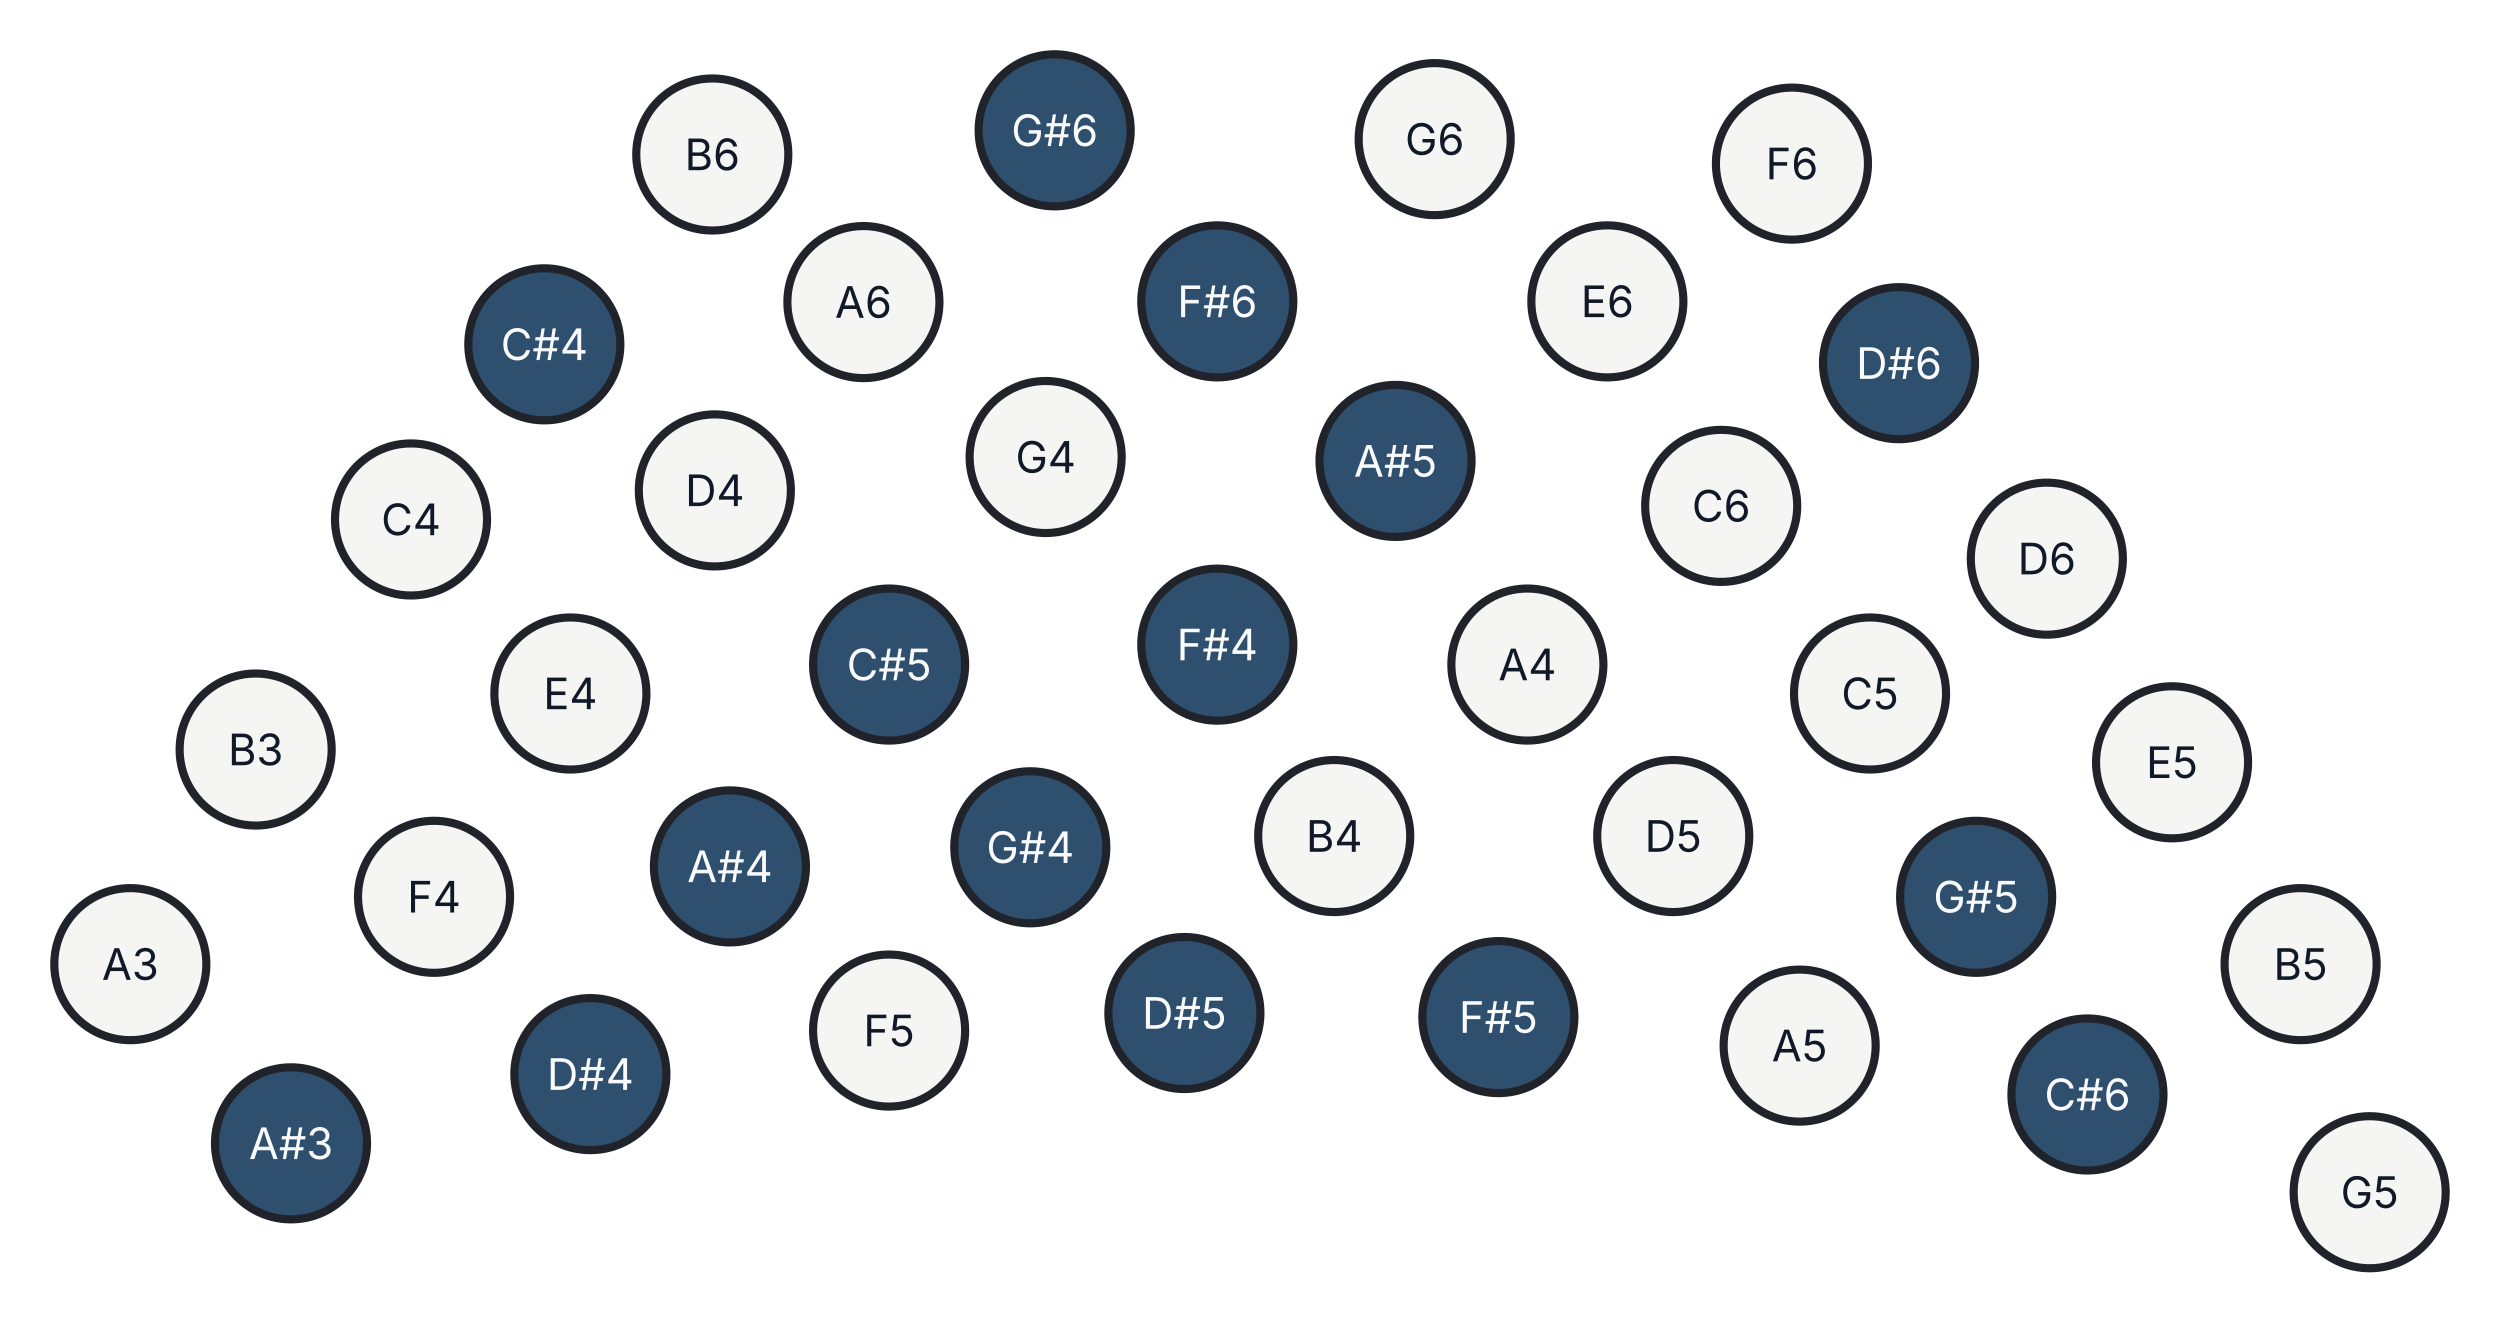
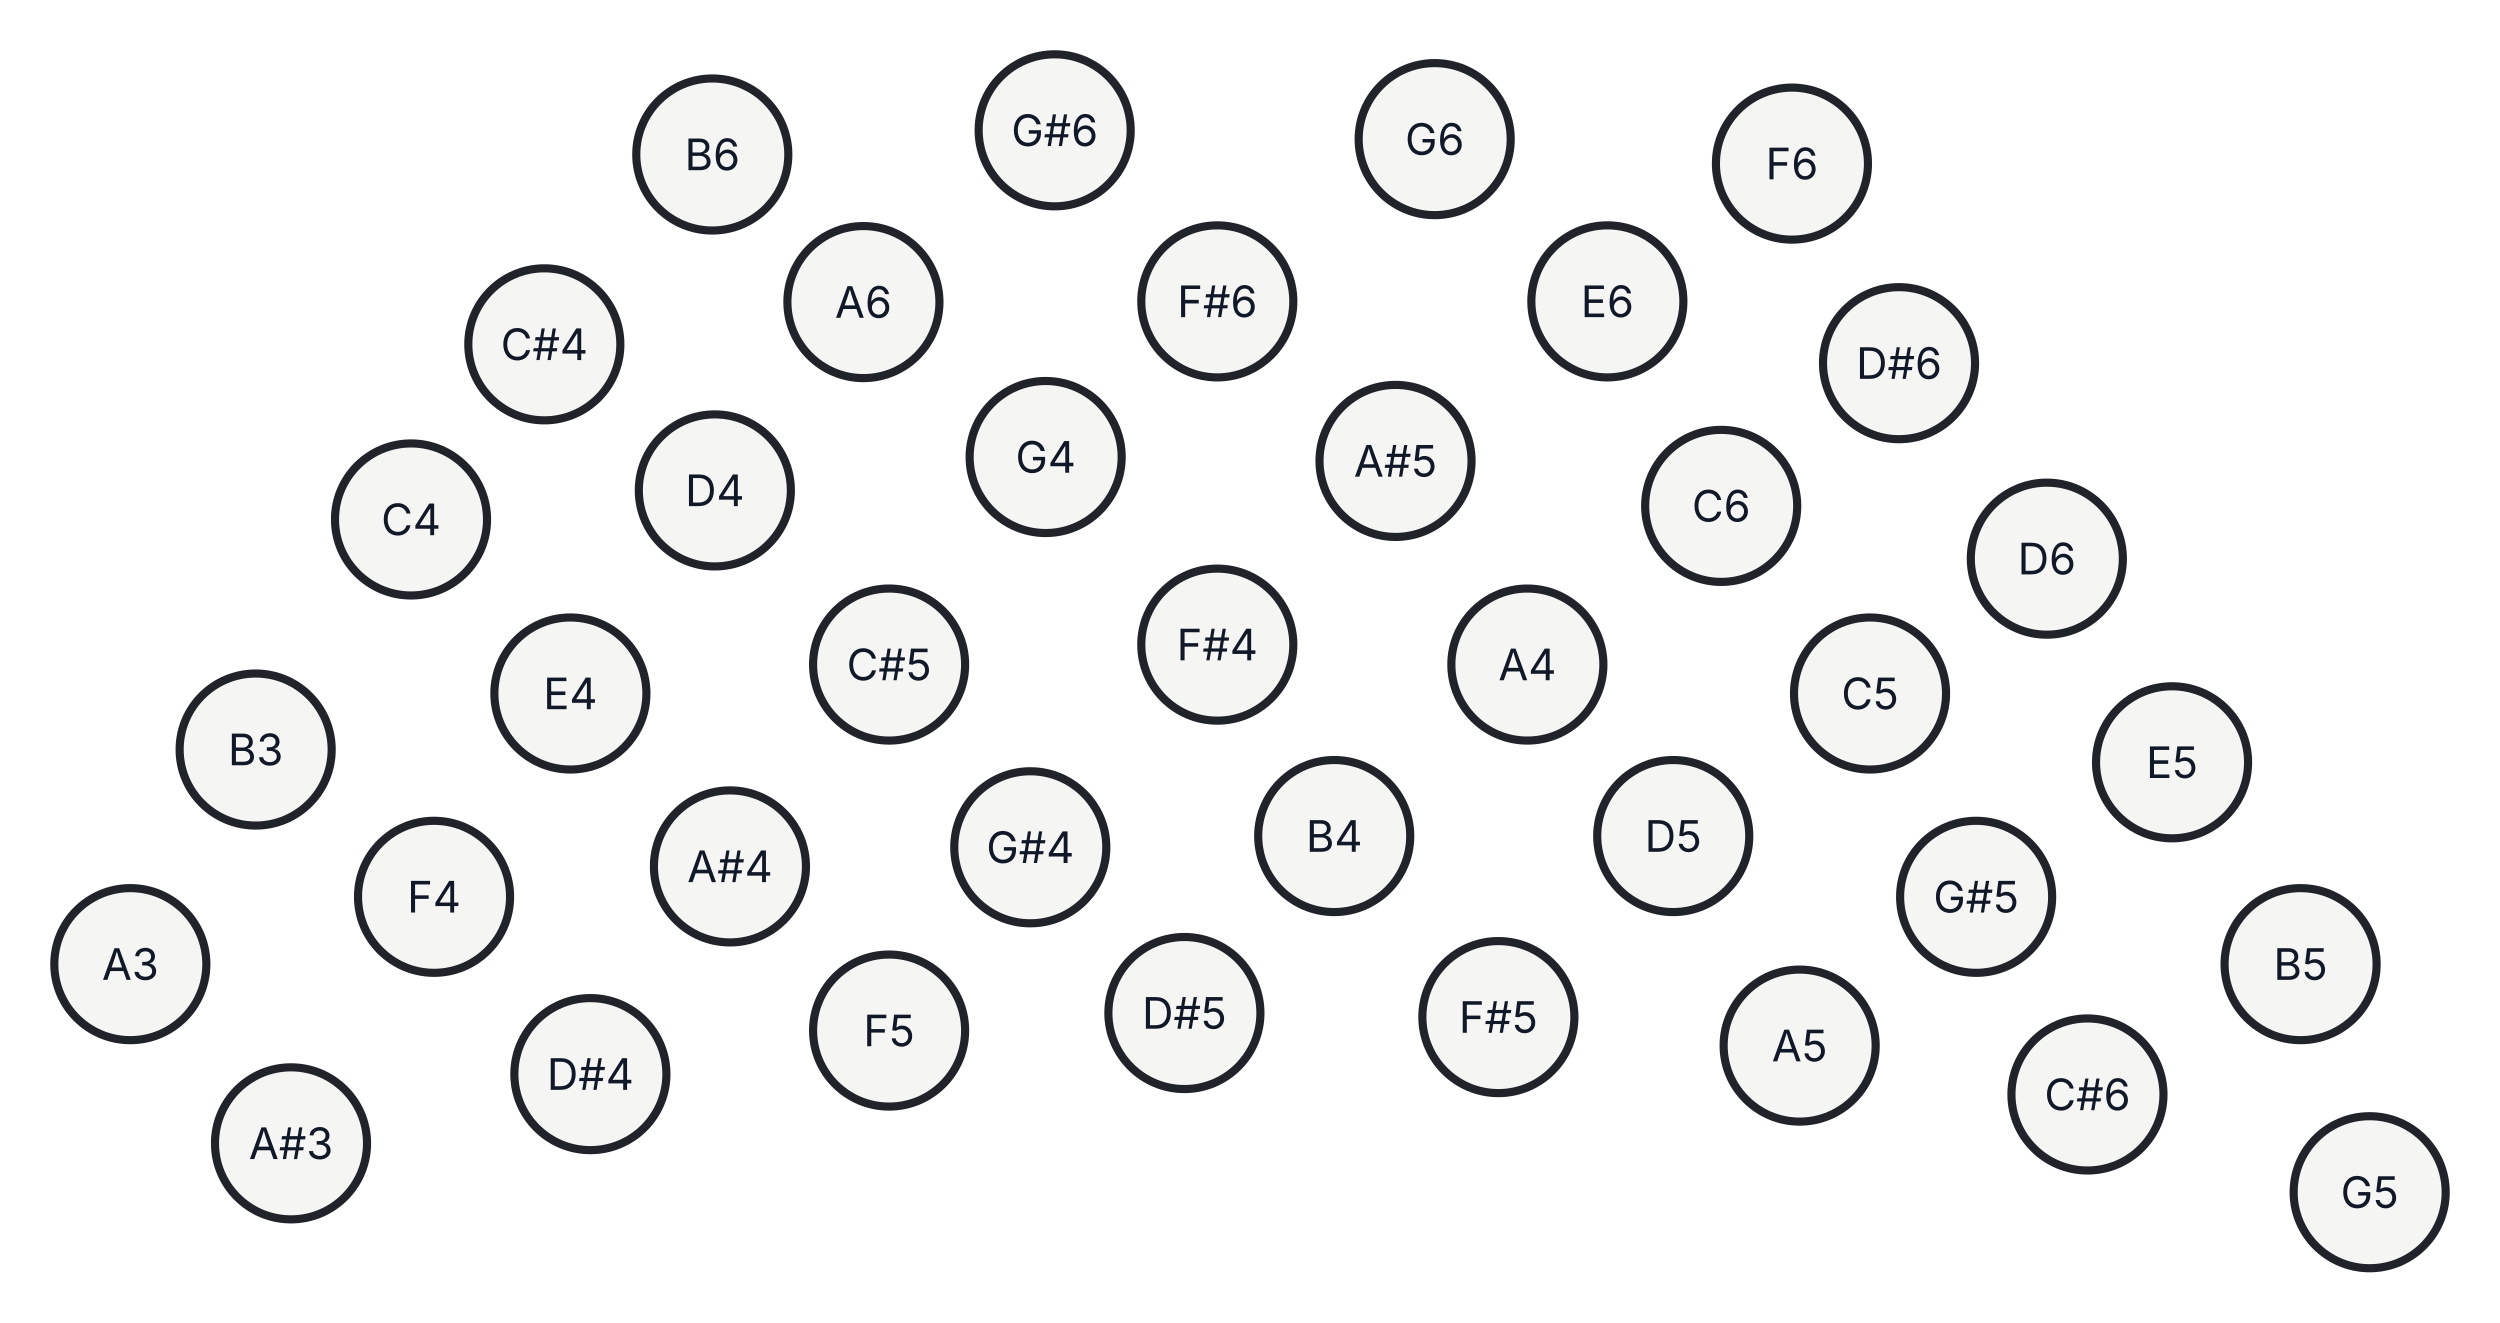
<svg xmlns="http://www.w3.org/2000/svg" viewBox="0 0 460.38 243.55" role="img" aria-labelledby="title desc">
  <style>
-     .key { stroke: #20232a; stroke-width: 1.5; }
-     .key--natural { fill: #f5f5f4; }
-     .key--accidental { fill: #2f4f6f; }
-     .key-label { font-family: Inter, "Segoe UI", Arial, sans-serif; font-size: 8px; text-anchor: middle; dominant-baseline: middle; pointer-events: none; }
-     .key-label--natural { fill: #111827; }
-     .key-label--accidental { fill: #f9fafb; }
+     .key { fill: #f5f5f4; stroke: #20232a; stroke-width: 1.5; }
+     .key-label { font-family: Inter, "Segoe UI", Arial, sans-serif; font-size: 8px; text-anchor: middle; dominant-baseline: middle; pointer-events: none; fill: #111827; }
  </style>
  <g id="right-opening-keys" data-side="right" data-direction="opening">
-     <path id="key-g-sharp-6" class="key key--accidental" data-note="G#6" data-midi="92" d="M 180.22 24.00 a 14.00 14.00 0 1 0 28.00 0 a 14.00 14.00 0 1 0 -28.00 0" />
-     <path id="key-g6" class="key key--natural" data-note="G6" data-midi="91" d="M 250.20 25.62 a 14.00 14.00 0 1 0 28.00 0 a 14.00 14.00 0 1 0 -28.00 0" />
-     <path id="key-b6" class="key key--natural" data-note="B6" data-midi="95" d="M 117.17 28.45 a 14.00 14.00 0 1 0 28.00 0 a 14.00 14.00 0 1 0 -28.00 0" />
-     <path id="key-f6" class="key key--natural" data-note="F6" data-midi="89" d="M 315.99 30.13 a 14.00 14.00 0 1 0 28.00 0 a 14.00 14.00 0 1 0 -28.00 0" />
-     <path id="key-f-sharp-6" class="key key--accidental" data-note="F#6" data-midi="90" d="M 210.17 55.50 a 14.00 14.00 0 1 0 28.00 0 a 14.00 14.00 0 1 0 -28.00 0" />
-     <path id="key-e6" class="key key--natural" data-note="E6" data-midi="88" d="M 282.00 55.50 a 14.00 14.00 0 1 0 28.00 0 a 14.00 14.00 0 1 0 -28.00 0" />
-     <path id="key-a6" class="key key--natural" data-note="A6" data-midi="93" d="M 145.00 55.63 a 14.00 14.00 0 1 0 28.00 0 a 14.00 14.00 0 1 0 -28.00 0" />
-     <path id="key-c-sharp-4" class="key key--accidental" data-note="C#4" data-midi="61" d="M 86.24 63.41 a 14.00 14.00 0 1 0 28.00 0 a 14.00 14.00 0 1 0 -28.00 0" />
-     <path id="key-d-sharp-6" class="key key--accidental" data-note="D#6" data-midi="87" d="M 335.71 66.88 a 14.00 14.00 0 1 0 28.00 0 a 14.00 14.00 0 1 0 -28.00 0" />
-     <path id="key-g4" class="key key--natural" data-note="G4" data-midi="67" d="M 178.56 84.16 a 14.00 14.00 0 1 0 28.00 0 a 14.00 14.00 0 1 0 -28.00 0" />
-     <path id="key-a-sharp-5" class="key key--accidental" data-note="A#5" data-midi="82" d="M 242.99 84.88 a 14.00 14.00 0 1 0 28.00 0 a 14.00 14.00 0 1 0 -28.00 0" />
-     <path id="key-d4" class="key key--natural" data-note="D4" data-midi="62" d="M 117.64 90.31 a 14.00 14.00 0 1 0 28.00 0 a 14.00 14.00 0 1 0 -28.00 0" />
-     <path id="key-c6" class="key key--natural" data-note="C6" data-midi="84" d="M 302.96 93.16 a 14.00 14.00 0 1 0 28.00 0 a 14.00 14.00 0 1 0 -28.00 0" />
-     <path id="key-c4" class="key key--natural" data-note="C4" data-midi="60" d="M 61.69 95.66 a 14.00 14.00 0 1 0 28.00 0 a 14.00 14.00 0 1 0 -28.00 0" />
-     <path id="key-d6" class="key key--natural" data-note="D6" data-midi="86" d="M 362.93 102.88 a 14.00 14.00 0 1 0 28.00 0 a 14.00 14.00 0 1 0 -28.00 0" />
-     <path id="key-f-sharp-4" class="key key--accidental" data-note="F#4" data-midi="66" d="M 210.17 118.71 a 14.00 14.00 0 1 0 28.00 0 a 14.00 14.00 0 1 0 -28.00 0" />
-     <path id="key-c-sharp-5" class="key key--accidental" data-note="C#5" data-midi="73" d="M 149.73 122.38 a 14.00 14.00 0 1 0 28.00 0 a 14.00 14.00 0 1 0 -28.00 0" />
-     <path id="key-a4" class="key key--natural" data-note="A4" data-midi="69" d="M 267.27 122.38 a 14.00 14.00 0 1 0 28.00 0 a 14.00 14.00 0 1 0 -28.00 0" />
-     <path id="key-e4" class="key key--natural" data-note="E4" data-midi="64" d="M 91.04 127.71 a 14.00 14.00 0 1 0 28.00 0 a 14.00 14.00 0 1 0 -28.00 0" />
-     <path id="key-c5" class="key key--natural" data-note="C5" data-midi="72" d="M 330.37 127.71 a 14.00 14.00 0 1 0 28.00 0 a 14.00 14.00 0 1 0 -28.00 0" />
-     <path id="key-b3" class="key key--natural" data-note="B3" data-midi="59" d="M 33.08 138.03 a 14.00 14.00 0 1 0 28.00 0 a 14.00 14.00 0 1 0 -28.00 0" />
-     <path id="key-e5" class="key key--natural" data-note="E5" data-midi="76" d="M 385.99 140.38 a 14.00 14.00 0 1 0 28.00 0 a 14.00 14.00 0 1 0 -28.00 0" />
-     <path id="key-b4" class="key key--natural" data-note="B4" data-midi="71" d="M 231.70 153.96 a 14.00 14.00 0 1 0 28.00 0 a 14.00 14.00 0 1 0 -28.00 0" />
-     <path id="key-d5" class="key key--natural" data-note="D5" data-midi="74" d="M 294.13 153.96 a 14.00 14.00 0 1 0 28.00 0 a 14.00 14.00 0 1 0 -28.00 0" />
-     <path id="key-g-sharp-4" class="key key--accidental" data-note="G#4" data-midi="68" d="M 175.73 156.03 a 14.00 14.00 0 1 0 28.00 0 a 14.00 14.00 0 1 0 -28.00 0" />
-     <path id="key-a-sharp-4" class="key key--accidental" data-note="A#4" data-midi="70" d="M 120.42 159.55 a 14.00 14.00 0 1 0 28.00 0 a 14.00 14.00 0 1 0 -28.00 0" />
-     <path id="key-f4" class="key key--natural" data-note="F4" data-midi="65" d="M 65.93 165.15 a 14.00 14.00 0 1 0 28.00 0 a 14.00 14.00 0 1 0 -28.00 0" />
-     <path id="key-g-sharp-5" class="key key--accidental" data-note="G#5" data-midi="80" d="M 349.91 165.15 a 14.00 14.00 0 1 0 28.00 0 a 14.00 14.00 0 1 0 -28.00 0" />
-     <path id="key-a3" class="key key--natural" data-note="A3" data-midi="57" d="M 10.00 177.55 a 14.00 14.00 0 1 0 28.00 0 a 14.00 14.00 0 1 0 -28.00 0" />
-     <path id="key-b5" class="key key--natural" data-note="B5" data-midi="83" d="M 409.66 177.55 a 14.00 14.00 0 1 0 28.00 0 a 14.00 14.00 0 1 0 -28.00 0" />
-     <path id="key-d-sharp-5" class="key key--accidental" data-note="D#5" data-midi="75" d="M 204.11 186.55 a 14.00 14.00 0 1 0 28.00 0 a 14.00 14.00 0 1 0 -28.00 0" />
-     <path id="key-f-sharp-5" class="key key--accidental" data-note="F#5" data-midi="78" d="M 261.93 187.30 a 14.00 14.00 0 1 0 28.00 0 a 14.00 14.00 0 1 0 -28.00 0" />
-     <path id="key-f5" class="key key--natural" data-note="F5" data-midi="77" d="M 149.73 189.78 a 14.00 14.00 0 1 0 28.00 0 a 14.00 14.00 0 1 0 -28.00 0" />
-     <path id="key-a5" class="key key--natural" data-note="A5" data-midi="81" d="M 317.41 192.55 a 14.00 14.00 0 1 0 28.00 0 a 14.00 14.00 0 1 0 -28.00 0" />
-     <path id="key-d-sharp-4" class="key key--accidental" data-note="D#4" data-midi="63" d="M 94.72 197.80 a 14.00 14.00 0 1 0 28.00 0 a 14.00 14.00 0 1 0 -28.00 0" />
-     <path id="key-c-sharp-6" class="key key--accidental" data-note="C#6" data-midi="85" d="M 370.41 201.55 a 14.00 14.00 0 1 0 28.00 0 a 14.00 14.00 0 1 0 -28.00 0" />
-     <path id="key-a-sharp-3" class="key key--accidental" data-note="A#3" data-midi="58" d="M 39.59 210.55 a 14.00 14.00 0 1 0 28.00 0 a 14.00 14.00 0 1 0 -28.00 0" />
-     <path id="key-g5" class="key key--natural" data-note="G5" data-midi="79" d="M 422.38 219.55 a 14.00 14.00 0 1 0 28.00 0 a 14.00 14.00 0 1 0 -28.00 0" />
+     <path id="key-g-sharp-6" class="key" data-note="G#6" data-midi="92" d="M 180.22 24.00 a 14.00 14.00 0 1 0 28.00 0 a 14.00 14.00 0 1 0 -28.00 0" />
+     <path id="key-g6" class="key" data-note="G6" data-midi="91" d="M 250.20 25.62 a 14.00 14.00 0 1 0 28.00 0 a 14.00 14.00 0 1 0 -28.00 0" />
+     <path id="key-b6" class="key" data-note="B6" data-midi="95" d="M 117.17 28.45 a 14.00 14.00 0 1 0 28.00 0 a 14.00 14.00 0 1 0 -28.00 0" />
+     <path id="key-f6" class="key" data-note="F6" data-midi="89" d="M 315.99 30.13 a 14.00 14.00 0 1 0 28.00 0 a 14.00 14.00 0 1 0 -28.00 0" />
+     <path id="key-f-sharp-6" class="key" data-note="F#6" data-midi="90" d="M 210.17 55.50 a 14.00 14.00 0 1 0 28.00 0 a 14.00 14.00 0 1 0 -28.00 0" />
+     <path id="key-e6" class="key" data-note="E6" data-midi="88" d="M 282.00 55.50 a 14.00 14.00 0 1 0 28.00 0 a 14.00 14.00 0 1 0 -28.00 0" />
+     <path id="key-a6" class="key" data-note="A6" data-midi="93" d="M 145.00 55.63 a 14.00 14.00 0 1 0 28.00 0 a 14.00 14.00 0 1 0 -28.00 0" />
+     <path id="key-c-sharp-4" class="key" data-note="C#4" data-midi="61" d="M 86.24 63.41 a 14.00 14.00 0 1 0 28.00 0 a 14.00 14.00 0 1 0 -28.00 0" />
+     <path id="key-d-sharp-6" class="key" data-note="D#6" data-midi="87" d="M 335.71 66.88 a 14.00 14.00 0 1 0 28.00 0 a 14.00 14.00 0 1 0 -28.00 0" />
+     <path id="key-g4" class="key" data-note="G4" data-midi="67" d="M 178.56 84.16 a 14.00 14.00 0 1 0 28.00 0 a 14.00 14.00 0 1 0 -28.00 0" />
+     <path id="key-a-sharp-5" class="key" data-note="A#5" data-midi="82" d="M 242.99 84.88 a 14.00 14.00 0 1 0 28.00 0 a 14.00 14.00 0 1 0 -28.00 0" />
+     <path id="key-d4" class="key" data-note="D4" data-midi="62" d="M 117.64 90.31 a 14.00 14.00 0 1 0 28.00 0 a 14.00 14.00 0 1 0 -28.00 0" />
+     <path id="key-c6" class="key" data-note="C6" data-midi="84" d="M 302.96 93.16 a 14.00 14.00 0 1 0 28.00 0 a 14.00 14.00 0 1 0 -28.00 0" />
+     <path id="key-c4" class="key" data-note="C4" data-midi="60" d="M 61.69 95.66 a 14.00 14.00 0 1 0 28.00 0 a 14.00 14.00 0 1 0 -28.00 0" />
+     <path id="key-d6" class="key" data-note="D6" data-midi="86" d="M 362.93 102.88 a 14.00 14.00 0 1 0 28.00 0 a 14.00 14.00 0 1 0 -28.00 0" />
+     <path id="key-f-sharp-4" class="key" data-note="F#4" data-midi="66" d="M 210.17 118.71 a 14.00 14.00 0 1 0 28.00 0 a 14.00 14.00 0 1 0 -28.00 0" />
+     <path id="key-c-sharp-5" class="key" data-note="C#5" data-midi="73" d="M 149.73 122.38 a 14.00 14.00 0 1 0 28.00 0 a 14.00 14.00 0 1 0 -28.00 0" />
+     <path id="key-a4" class="key" data-note="A4" data-midi="69" d="M 267.27 122.38 a 14.00 14.00 0 1 0 28.00 0 a 14.00 14.00 0 1 0 -28.00 0" />
+     <path id="key-e4" class="key" data-note="E4" data-midi="64" d="M 91.04 127.71 a 14.00 14.00 0 1 0 28.00 0 a 14.00 14.00 0 1 0 -28.00 0" />
+     <path id="key-c5" class="key" data-note="C5" data-midi="72" d="M 330.37 127.71 a 14.00 14.00 0 1 0 28.00 0 a 14.00 14.00 0 1 0 -28.00 0" />
+     <path id="key-b3" class="key" data-note="B3" data-midi="59" d="M 33.08 138.03 a 14.00 14.00 0 1 0 28.00 0 a 14.00 14.00 0 1 0 -28.00 0" />
+     <path id="key-e5" class="key" data-note="E5" data-midi="76" d="M 385.99 140.38 a 14.00 14.00 0 1 0 28.00 0 a 14.00 14.00 0 1 0 -28.00 0" />
+     <path id="key-b4" class="key" data-note="B4" data-midi="71" d="M 231.70 153.96 a 14.00 14.00 0 1 0 28.00 0 a 14.00 14.00 0 1 0 -28.00 0" />
+     <path id="key-d5" class="key" data-note="D5" data-midi="74" d="M 294.13 153.96 a 14.00 14.00 0 1 0 28.00 0 a 14.00 14.00 0 1 0 -28.00 0" />
+     <path id="key-g-sharp-4" class="key" data-note="G#4" data-midi="68" d="M 175.73 156.03 a 14.00 14.00 0 1 0 28.00 0 a 14.00 14.00 0 1 0 -28.00 0" />
+     <path id="key-a-sharp-4" class="key" data-note="A#4" data-midi="70" d="M 120.42 159.55 a 14.00 14.00 0 1 0 28.00 0 a 14.00 14.00 0 1 0 -28.00 0" />
+     <path id="key-f4" class="key" data-note="F4" data-midi="65" d="M 65.93 165.15 a 14.00 14.00 0 1 0 28.00 0 a 14.00 14.00 0 1 0 -28.00 0" />
+     <path id="key-g-sharp-5" class="key" data-note="G#5" data-midi="80" d="M 349.91 165.15 a 14.00 14.00 0 1 0 28.00 0 a 14.00 14.00 0 1 0 -28.00 0" />
+     <path id="key-a3" class="key" data-note="A3" data-midi="57" d="M 10.00 177.55 a 14.00 14.00 0 1 0 28.00 0 a 14.00 14.00 0 1 0 -28.00 0" />
+     <path id="key-b5" class="key" data-note="B5" data-midi="83" d="M 409.66 177.55 a 14.00 14.00 0 1 0 28.00 0 a 14.00 14.00 0 1 0 -28.00 0" />
+     <path id="key-d-sharp-5" class="key" data-note="D#5" data-midi="75" d="M 204.11 186.55 a 14.00 14.00 0 1 0 28.00 0 a 14.00 14.00 0 1 0 -28.00 0" />
+     <path id="key-f-sharp-5" class="key" data-note="F#5" data-midi="78" d="M 261.93 187.30 a 14.00 14.00 0 1 0 28.00 0 a 14.00 14.00 0 1 0 -28.00 0" />
+     <path id="key-f5" class="key" data-note="F5" data-midi="77" d="M 149.73 189.78 a 14.00 14.00 0 1 0 28.00 0 a 14.00 14.00 0 1 0 -28.00 0" />
+     <path id="key-a5" class="key" data-note="A5" data-midi="81" d="M 317.41 192.55 a 14.00 14.00 0 1 0 28.00 0 a 14.00 14.00 0 1 0 -28.00 0" />
+     <path id="key-d-sharp-4" class="key" data-note="D#4" data-midi="63" d="M 94.72 197.80 a 14.00 14.00 0 1 0 28.00 0 a 14.00 14.00 0 1 0 -28.00 0" />
+     <path id="key-c-sharp-6" class="key" data-note="C#6" data-midi="85" d="M 370.41 201.55 a 14.00 14.00 0 1 0 28.00 0 a 14.00 14.00 0 1 0 -28.00 0" />
+     <path id="key-a-sharp-3" class="key" data-note="A#3" data-midi="58" d="M 39.59 210.55 a 14.00 14.00 0 1 0 28.00 0 a 14.00 14.00 0 1 0 -28.00 0" />
+     <path id="key-g5" class="key" data-note="G5" data-midi="79" d="M 422.38 219.55 a 14.00 14.00 0 1 0 28.00 0 a 14.00 14.00 0 1 0 -28.00 0" />
  </g>
  <g id="right-opening-labels" aria-hidden="true">
-     <text class="key-label key-label--accidental" x="194.22" y="24.00">G#6</text>
-     <text class="key-label key-label--natural" x="264.20" y="25.62">G6</text>
-     <text class="key-label key-label--natural" x="131.17" y="28.45">B6</text>
-     <text class="key-label key-label--natural" x="329.99" y="30.13">F6</text>
-     <text class="key-label key-label--accidental" x="224.17" y="55.50">F#6</text>
-     <text class="key-label key-label--natural" x="296.00" y="55.50">E6</text>
-     <text class="key-label key-label--natural" x="159.00" y="55.63">A6</text>
-     <text class="key-label key-label--accidental" x="100.24" y="63.41">C#4</text>
-     <text class="key-label key-label--accidental" x="349.71" y="66.88">D#6</text>
-     <text class="key-label key-label--natural" x="192.56" y="84.16">G4</text>
-     <text class="key-label key-label--accidental" x="256.99" y="84.88">A#5</text>
-     <text class="key-label key-label--natural" x="131.64" y="90.31">D4</text>
-     <text class="key-label key-label--natural" x="316.96" y="93.16">C6</text>
-     <text class="key-label key-label--natural" x="75.69" y="95.66">C4</text>
-     <text class="key-label key-label--natural" x="376.93" y="102.88">D6</text>
-     <text class="key-label key-label--accidental" x="224.17" y="118.71">F#4</text>
-     <text class="key-label key-label--accidental" x="163.73" y="122.38">C#5</text>
-     <text class="key-label key-label--natural" x="281.27" y="122.38">A4</text>
-     <text class="key-label key-label--natural" x="105.04" y="127.71">E4</text>
-     <text class="key-label key-label--natural" x="344.37" y="127.71">C5</text>
-     <text class="key-label key-label--natural" x="47.08" y="138.03">B3</text>
-     <text class="key-label key-label--natural" x="399.99" y="140.38">E5</text>
-     <text class="key-label key-label--natural" x="245.70" y="153.96">B4</text>
-     <text class="key-label key-label--natural" x="308.13" y="153.96">D5</text>
-     <text class="key-label key-label--accidental" x="189.73" y="156.03">G#4</text>
-     <text class="key-label key-label--accidental" x="134.42" y="159.55">A#4</text>
-     <text class="key-label key-label--natural" x="79.93" y="165.15">F4</text>
-     <text class="key-label key-label--accidental" x="363.91" y="165.15">G#5</text>
-     <text class="key-label key-label--natural" x="24.00" y="177.55">A3</text>
-     <text class="key-label key-label--natural" x="423.66" y="177.55">B5</text>
-     <text class="key-label key-label--accidental" x="218.11" y="186.55">D#5</text>
-     <text class="key-label key-label--accidental" x="275.93" y="187.30">F#5</text>
-     <text class="key-label key-label--natural" x="163.73" y="189.78">F5</text>
-     <text class="key-label key-label--natural" x="331.41" y="192.55">A5</text>
-     <text class="key-label key-label--accidental" x="108.72" y="197.80">D#4</text>
-     <text class="key-label key-label--accidental" x="384.41" y="201.55">C#6</text>
-     <text class="key-label key-label--accidental" x="53.59" y="210.55">A#3</text>
-     <text class="key-label key-label--natural" x="436.38" y="219.55">G5</text>
+     <text class="key-label" x="194.22" y="24.00">G#6</text>
+     <text class="key-label" x="264.20" y="25.62">G6</text>
+     <text class="key-label" x="131.17" y="28.45">B6</text>
+     <text class="key-label" x="329.99" y="30.13">F6</text>
+     <text class="key-label" x="224.17" y="55.50">F#6</text>
+     <text class="key-label" x="296.00" y="55.50">E6</text>
+     <text class="key-label" x="159.00" y="55.63">A6</text>
+     <text class="key-label" x="100.24" y="63.41">C#4</text>
+     <text class="key-label" x="349.71" y="66.88">D#6</text>
+     <text class="key-label" x="192.56" y="84.16">G4</text>
+     <text class="key-label" x="256.99" y="84.88">A#5</text>
+     <text class="key-label" x="131.64" y="90.31">D4</text>
+     <text class="key-label" x="316.96" y="93.16">C6</text>
+     <text class="key-label" x="75.69" y="95.66">C4</text>
+     <text class="key-label" x="376.93" y="102.88">D6</text>
+     <text class="key-label" x="224.17" y="118.71">F#4</text>
+     <text class="key-label" x="163.73" y="122.38">C#5</text>
+     <text class="key-label" x="281.27" y="122.38">A4</text>
+     <text class="key-label" x="105.04" y="127.71">E4</text>
+     <text class="key-label" x="344.37" y="127.71">C5</text>
+     <text class="key-label" x="47.08" y="138.03">B3</text>
+     <text class="key-label" x="399.99" y="140.38">E5</text>
+     <text class="key-label" x="245.70" y="153.96">B4</text>
+     <text class="key-label" x="308.13" y="153.96">D5</text>
+     <text class="key-label" x="189.73" y="156.03">G#4</text>
+     <text class="key-label" x="134.42" y="159.55">A#4</text>
+     <text class="key-label" x="79.93" y="165.15">F4</text>
+     <text class="key-label" x="363.91" y="165.15">G#5</text>
+     <text class="key-label" x="24.00" y="177.55">A3</text>
+     <text class="key-label" x="423.66" y="177.55">B5</text>
+     <text class="key-label" x="218.11" y="186.55">D#5</text>
+     <text class="key-label" x="275.93" y="187.30">F#5</text>
+     <text class="key-label" x="163.73" y="189.78">F5</text>
+     <text class="key-label" x="331.41" y="192.55">A5</text>
+     <text class="key-label" x="108.72" y="197.80">D#4</text>
+     <text class="key-label" x="384.41" y="201.55">C#6</text>
+     <text class="key-label" x="53.59" y="210.55">A#3</text>
+     <text class="key-label" x="436.38" y="219.55">G5</text>
  </g>
</svg>
